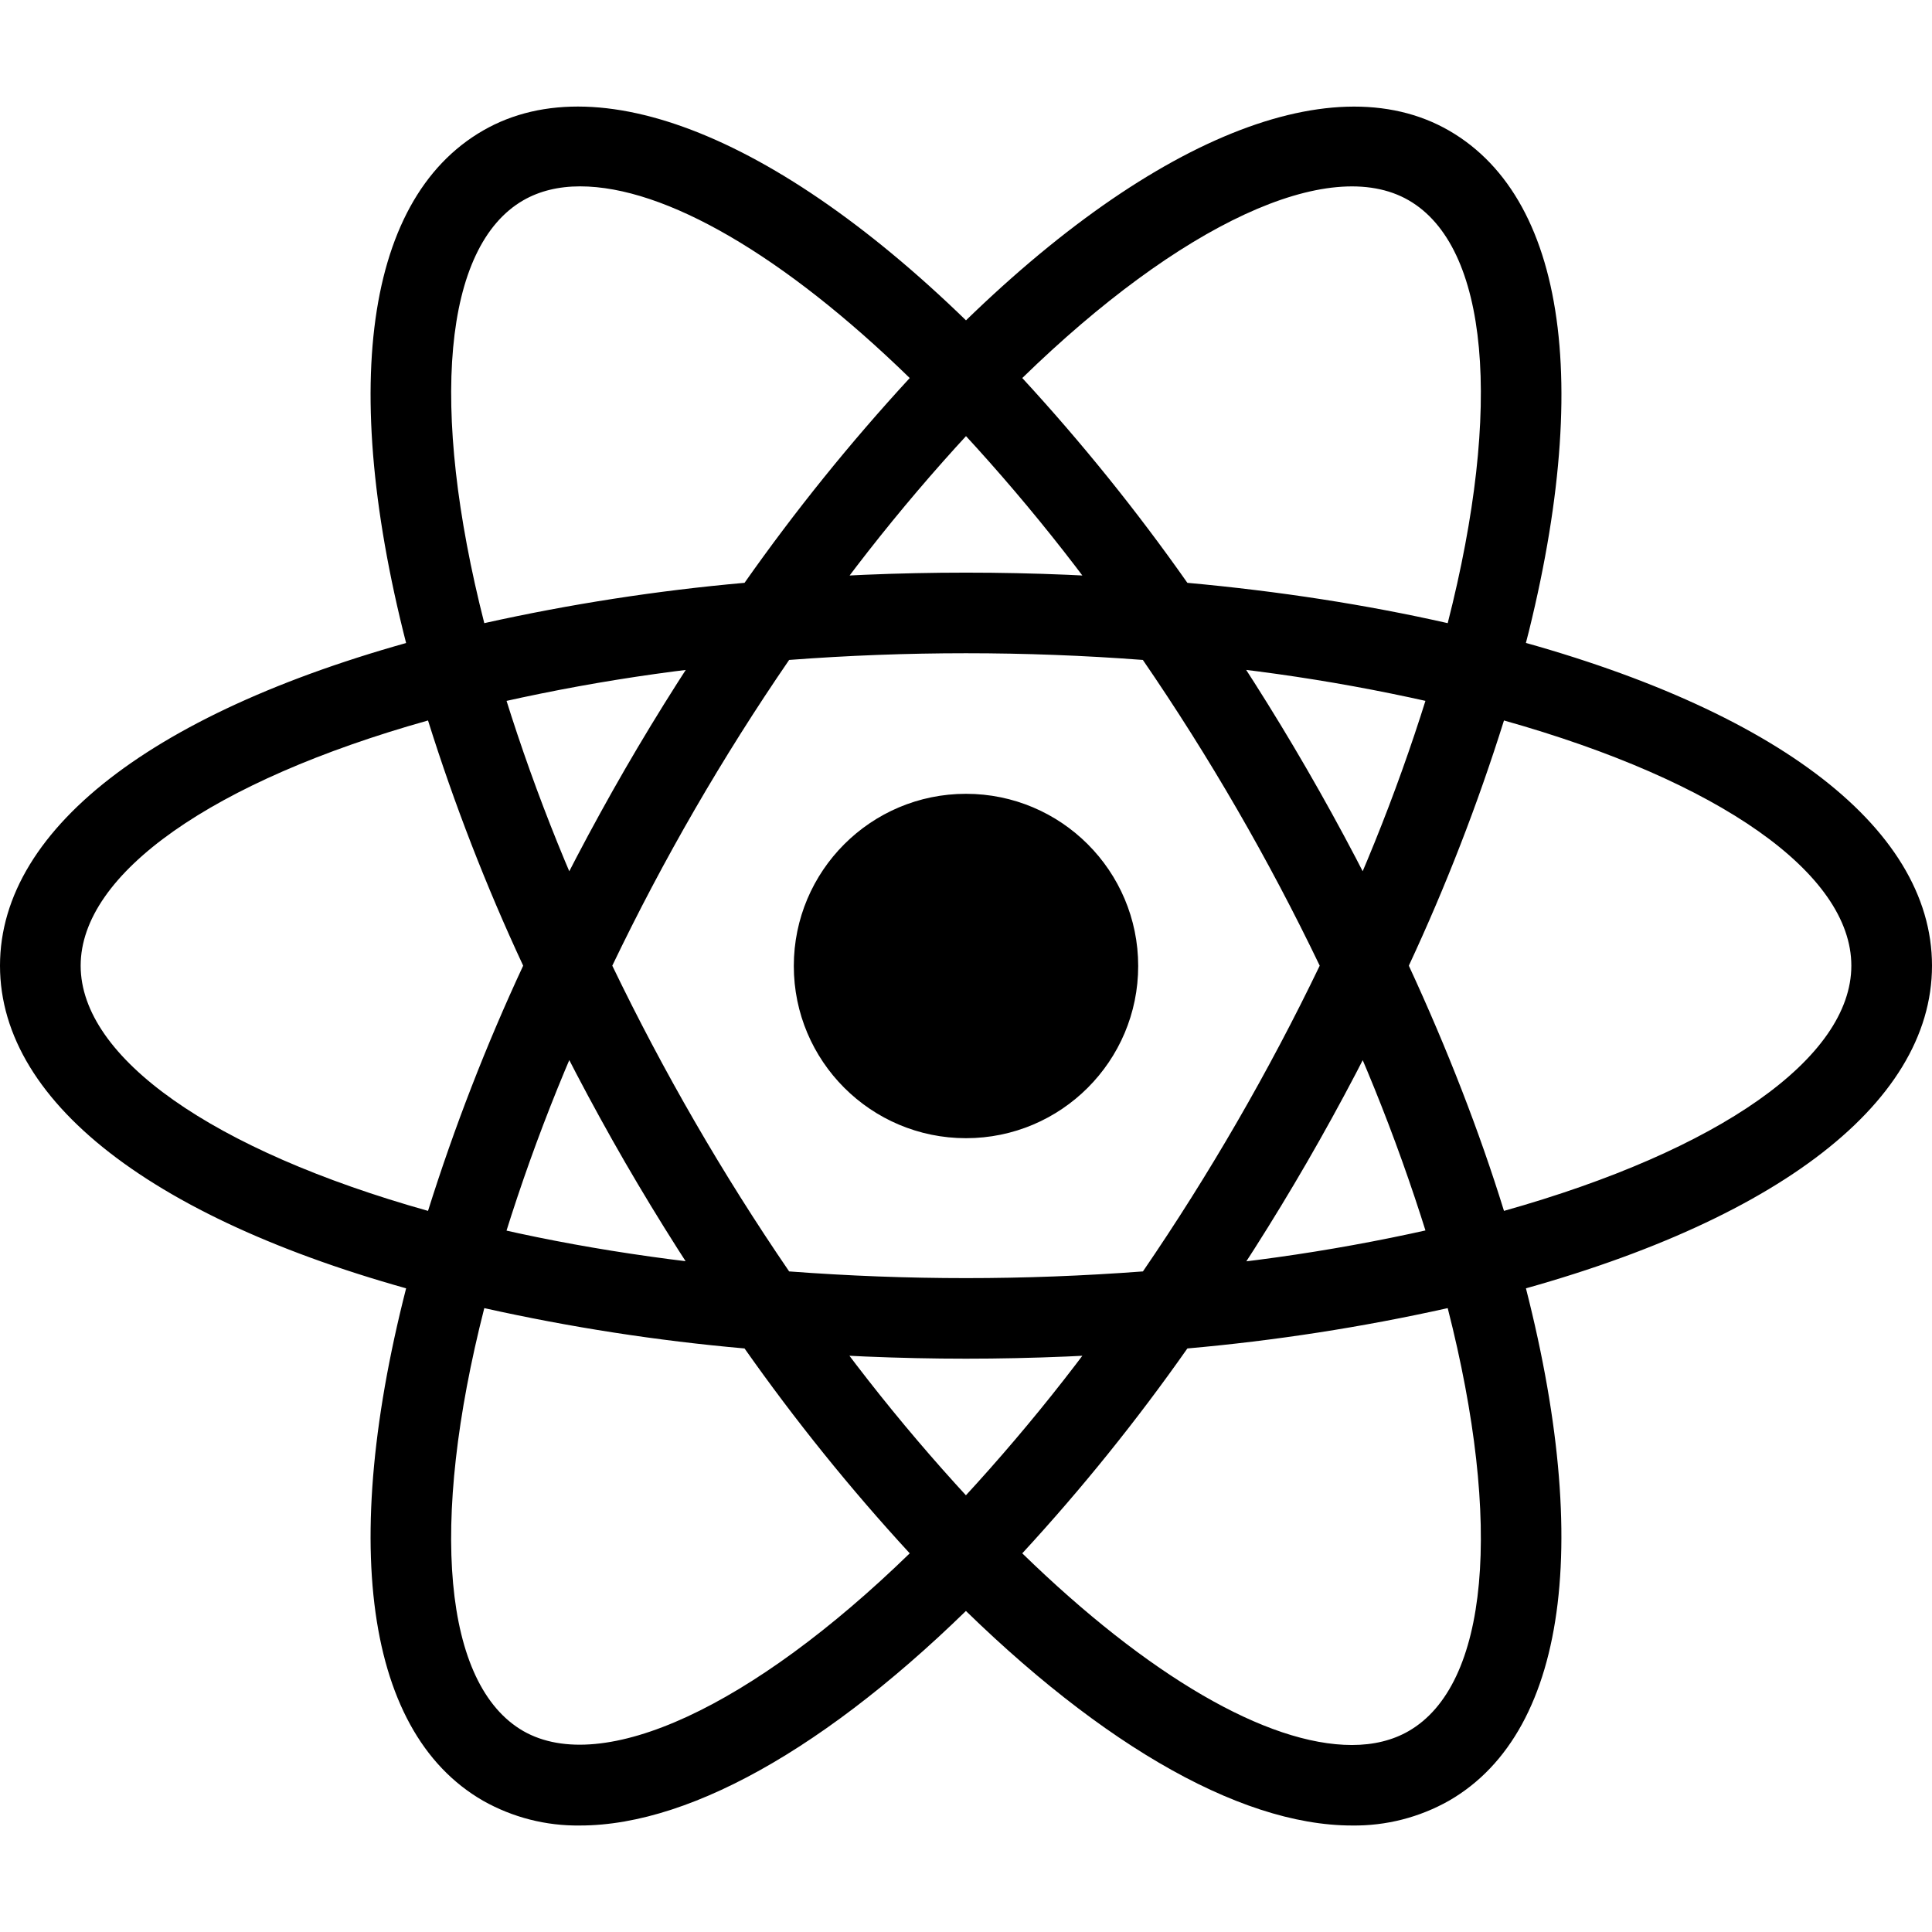
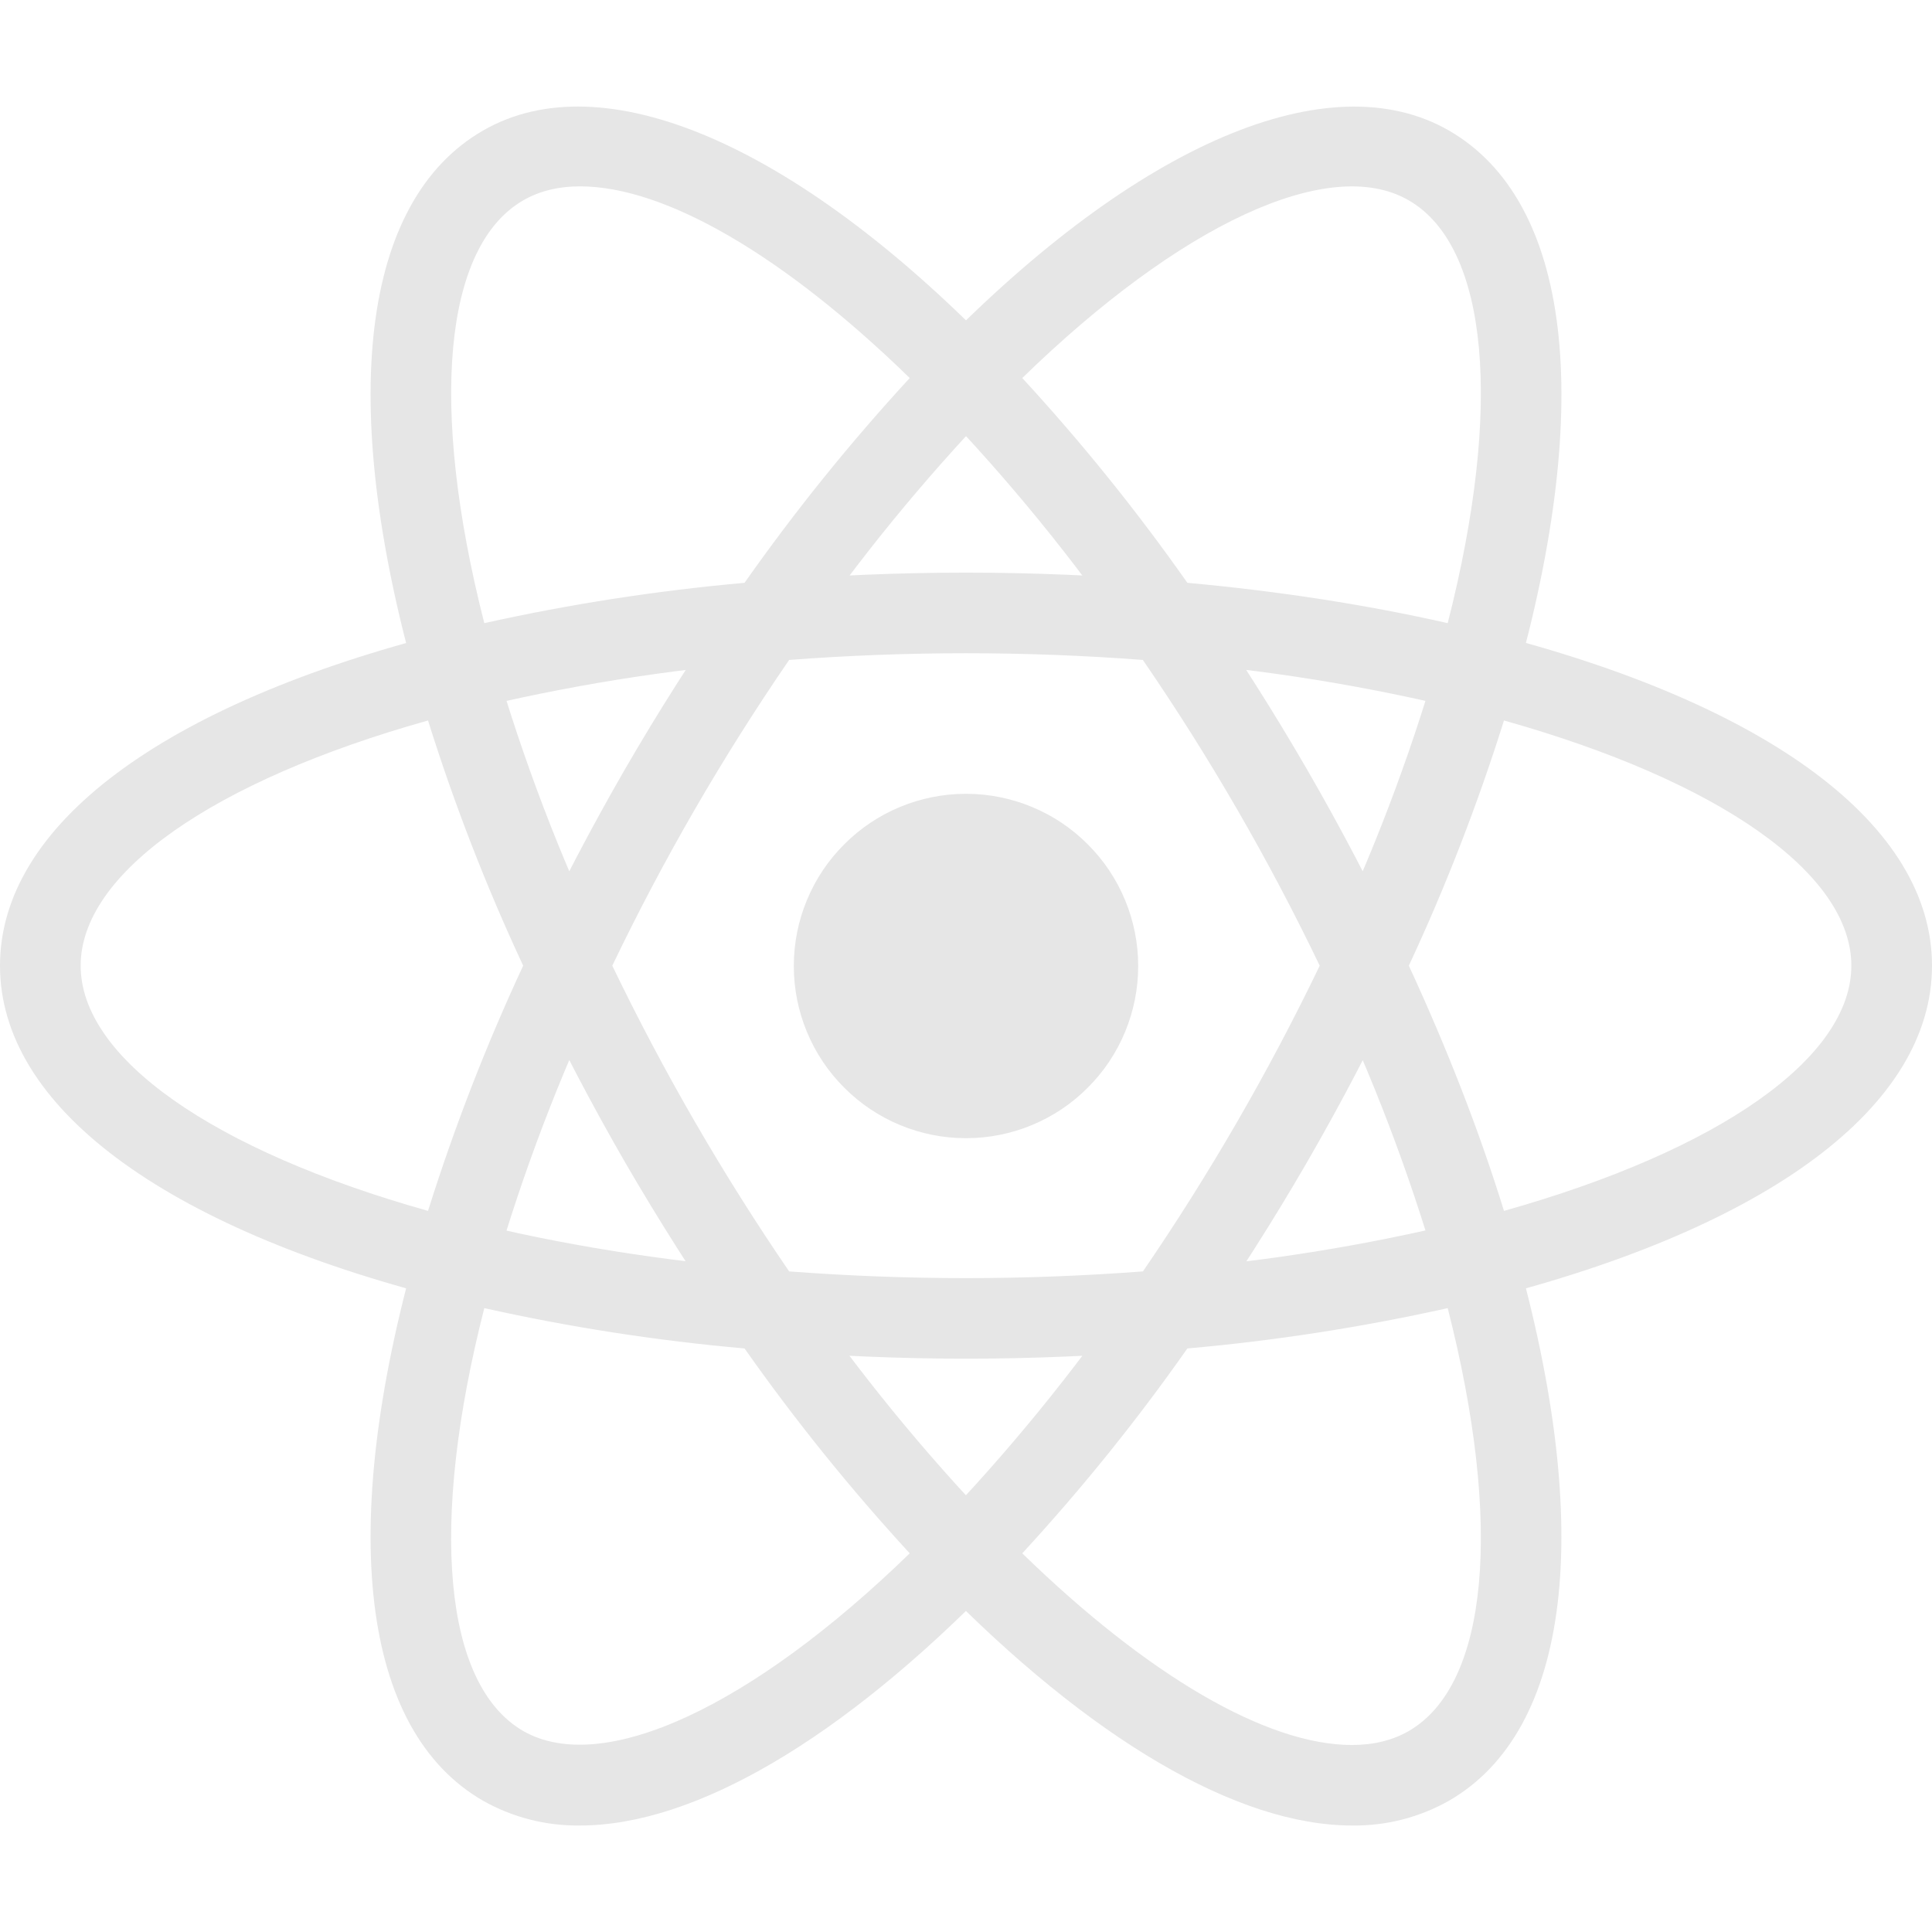
- <svg xmlns="http://www.w3.org/2000/svg" width="24px" height="24px" viewBox="0 0 24 24" role="img">
-   <path d="M12 9.861A2.139 2.139 0 1 0 12 14.139 2.139 2.139 0 1 0 12 9.861zM6.008 16.255l-.472-.12C2.018 15.246 0 13.737 0 11.996s2.018-3.25 5.536-4.139l.472-.119.133.468a23.53 23.53 0 0 0 1.363 3.578l.101.213-.101.213a23.307 23.307 0 0 0-1.363 3.578l-.133.467zM5.317 8.95c-2.674.751-4.315 1.9-4.315 3.046 0 1.145 1.641 2.294 4.315 3.046a24.95 24.95 0 0 1 1.182-3.046A24.752 24.752 0 0 1 5.317 8.95zM17.992 16.255l-.133-.469a23.357 23.357 0 0 0-1.364-3.577l-.101-.213.101-.213a23.42 23.42 0 0 0 1.364-3.578l.133-.468.473.119c3.517.889 5.535 2.398 5.535 4.14s-2.018 3.25-5.535 4.139l-.473.12zm-.491-4.259c.48 1.039.877 2.06 1.182 3.046 2.675-.752 4.315-1.901 4.315-3.046 0-1.146-1.641-2.294-4.315-3.046a24.788 24.788 0 0 1-1.182 3.046zM5.31 8.945l-.133-.467C4.188 4.992 4.488 2.494 6 1.622c1.483-.856 3.864.155 6.359 2.716l.34.349-.34.349a23.552 23.552 0 0 0-2.422 2.967l-.135.193-.235.02a23.657 23.657 0 0 0-3.785.61l-.472.119zm1.896-6.63c-.268 0-.505.058-.705.173-.994.573-1.17 2.565-.485 5.253a25.122 25.122 0 0 1 3.233-.501 24.847 24.847 0 0 1 2.052-2.544c-1.56-1.519-3.037-2.381-4.095-2.381zM16.795 22.677c-.001 0-.001 0 0 0-1.425 0-3.255-1.073-5.154-3.023l-.34-.349.34-.349a23.53 23.53 0 0 0 2.421-2.968l.135-.193.234-.02a23.63 23.63 0 0 0 3.787-.609l.472-.119.134.468c.987 3.484.688 5.983-.824 6.854a2.38 2.38 0 0 1-1.205.308zm-4.096-3.381c1.56 1.519 3.037 2.381 4.095 2.381h.001c.267 0 .505-.058.704-.173.994-.573 1.171-2.566.485-5.254a25.02 25.02 0 0 1-3.234.501 24.674 24.674 0 0 1-2.051 2.545zM18.69 8.945l-.472-.119a23.479 23.479 0 0 0-3.787-.61l-.234-.02-.135-.193a23.414 23.414 0 0 0-2.421-2.967l-.34-.349.34-.349C14.135 1.778 16.515.767 18 1.622c1.512.872 1.812 3.37.824 6.855l-.134.468zM14.75 7.24c1.142.104 2.227.273 3.234.501.686-2.688.509-4.68-.485-5.253-.988-.571-2.845.304-4.8 2.208A24.849 24.849 0 0 1 14.75 7.24zM7.206 22.677A2.38 2.38 0 0 1 6 22.369c-1.512-.871-1.812-3.369-.823-6.854l.132-.468.472.119c1.155.291 2.429.496 3.785.609l.235.02.134.193a23.596 23.596 0 0 0 2.422 2.968l.34.349-.34.349c-1.898 1.95-3.728 3.023-5.151 3.023zm-1.19-6.427c-.686 2.688-.509 4.681.485 5.254.987.563 2.843-.305 4.8-2.208a24.998 24.998 0 0 1-2.052-2.545 24.976 24.976 0 0 1-3.233-.501zM12 16.878c-.823 0-1.669-.036-2.516-.106l-.235-.02-.135-.193a30.388 30.388 0 0 1-1.35-2.122 30.354 30.354 0 0 1-1.166-2.228l-.1-.213.1-.213a30.3 30.3 0 0 1 1.166-2.228c.414-.716.869-1.43 1.35-2.122l.135-.193.235-.02a29.785 29.785 0 0 1 5.033 0l.234.02.134.193a30.006 30.006 0 0 1 2.517 4.35l.101.213-.101.213a29.6 29.6 0 0 1-2.517 4.35l-.134.193-.234.02c-.847.07-1.694.106-2.517.106zm-2.197-1.084c1.48.111 2.914.111 4.395 0a29.006 29.006 0 0 0 2.196-3.798 28.585 28.585 0 0 0-2.197-3.798 29.031 29.031 0 0 0-4.394 0 28.477 28.477 0 0 0-2.197 3.798 29.114 29.114 0 0 0 2.197 3.798z" />
+ <svg xmlns="http://www.w3.org/2000/svg" width="24" height="24" viewBox="0 0 24 24" fill="none">
+   <path d="M12 9.861C11.719 9.861 11.441 9.916 11.181 10.024C10.922 10.131 10.686 10.289 10.488 10.488C10.289 10.686 10.131 10.922 10.024 11.181C9.916 11.441 9.861 11.719 9.861 12C9.861 12.281 9.916 12.559 10.024 12.819C10.131 13.078 10.289 13.314 10.488 13.512C10.686 13.711 10.922 13.869 11.181 13.976C11.441 14.084 11.719 14.139 12 14.139C12.281 14.139 12.559 14.084 12.819 13.976C13.078 13.869 13.314 13.711 13.512 13.512C13.711 13.314 13.869 13.078 13.976 12.819C14.084 12.559 14.139 12.281 14.139 12C14.139 11.719 14.084 11.441 13.976 11.181C13.869 10.922 13.711 10.686 13.512 10.488C13.314 10.289 13.078 10.131 12.819 10.024C12.559 9.916 12.281 9.861 12 9.861ZM6.008 16.255L5.536 16.135C2.018 15.246 0 13.737 0 11.996C0 10.255 2.018 8.746 5.536 7.857L6.008 7.738L6.141 8.206C6.497 9.434 6.953 10.63 7.504 11.784L7.605 11.997L7.504 12.21C6.952 13.363 6.496 14.56 6.141 15.788L6.008 16.255ZM5.317 8.95C2.643 9.701 1.002 10.85 1.002 11.996C1.002 13.141 2.643 14.29 5.317 15.042C5.644 14.002 6.039 12.984 6.499 11.996C6.038 11.008 5.643 9.99 5.317 8.95V8.95ZM17.992 16.255L17.859 15.786C17.503 14.558 17.047 13.362 16.495 12.209L16.394 11.996L16.495 11.783C17.047 10.63 17.503 9.433 17.859 8.205L17.992 7.737L18.465 7.856C21.982 8.745 24 10.254 24 11.996C24 13.738 21.982 15.246 18.465 16.135L17.992 16.255V16.255ZM17.501 11.996C17.981 13.035 18.378 14.056 18.683 15.042C21.358 14.29 22.998 13.141 22.998 11.996C22.998 10.85 21.357 9.702 18.683 8.95C18.356 9.99 17.962 11.008 17.501 11.996V11.996ZM5.31 8.945L5.177 8.478C4.188 4.992 4.488 2.494 6 1.622C7.483 0.766 9.864 1.777 12.359 4.338L12.699 4.687L12.359 5.036C11.473 5.958 10.662 6.95 9.937 8.003L9.802 8.196L9.567 8.216C8.291 8.317 7.025 8.521 5.782 8.826L5.31 8.945V8.945ZM7.206 2.315C6.938 2.315 6.701 2.373 6.501 2.488C5.507 3.061 5.331 5.053 6.016 7.741C7.082 7.504 8.162 7.337 9.249 7.24C9.876 6.348 10.562 5.498 11.301 4.696C9.741 3.177 8.264 2.315 7.206 2.315V2.315ZM16.795 22.677C16.794 22.677 16.794 22.677 16.795 22.677C15.37 22.677 13.54 21.604 11.641 19.654L11.301 19.305L11.641 18.956C12.527 18.034 13.337 17.041 14.062 15.988L14.197 15.795L14.431 15.775C15.708 15.675 16.974 15.471 18.218 15.166L18.69 15.047L18.824 15.515C19.811 18.999 19.512 21.498 18 22.369C17.633 22.577 17.217 22.683 16.795 22.677V22.677ZM12.699 19.296C14.259 20.815 15.736 21.677 16.794 21.677H16.795C17.062 21.677 17.3 21.619 17.499 21.504C18.493 20.931 18.67 18.938 17.984 16.25C16.918 16.487 15.838 16.655 14.75 16.751C14.123 17.644 13.438 18.494 12.699 19.296V19.296ZM18.69 8.945L18.218 8.826C16.974 8.52 15.708 8.316 14.431 8.216L14.197 8.196L14.062 8.003C13.337 6.95 12.528 5.957 11.641 5.036L11.301 4.687L11.641 4.338C14.135 1.778 16.515 0.767 18 1.622C19.512 2.494 19.812 4.992 18.824 8.477L18.69 8.945ZM14.75 7.24C15.892 7.344 16.977 7.513 17.984 7.741C18.67 5.053 18.493 3.061 17.499 2.488C16.511 1.917 14.654 2.792 12.699 4.696C13.438 5.498 14.123 6.348 14.75 7.24V7.24ZM7.206 22.677C6.784 22.683 6.368 22.577 6 22.369C4.488 21.498 4.188 19 5.177 15.515L5.309 15.047L5.781 15.166C6.936 15.457 8.21 15.662 9.566 15.775L9.801 15.795L9.935 15.988C10.661 17.041 11.471 18.034 12.357 18.956L12.697 19.305L12.357 19.654C10.459 21.604 8.629 22.677 7.206 22.677V22.677ZM6.016 16.25C5.33 18.938 5.507 20.931 6.501 21.504C7.488 22.067 9.344 21.199 11.301 19.296C10.562 18.493 9.877 17.643 9.249 16.751C8.162 16.655 7.082 16.488 6.016 16.25V16.25ZM12 16.878C11.177 16.878 10.331 16.842 9.484 16.772L9.249 16.752L9.114 16.559C8.635 15.871 8.185 15.163 7.764 14.437C7.345 13.711 6.956 12.967 6.598 12.209L6.498 11.996L6.598 11.783C6.956 11.024 7.345 10.281 7.764 9.555C8.178 8.839 8.633 8.125 9.114 7.433L9.249 7.24L9.484 7.22C11.159 7.078 12.842 7.078 14.517 7.22L14.751 7.24L14.885 7.433C15.844 8.81 16.686 10.265 17.402 11.783L17.503 11.996L17.402 12.209C16.688 13.728 15.846 15.183 14.885 16.559L14.751 16.752L14.517 16.772C13.67 16.842 12.823 16.878 12 16.878V16.878ZM9.803 15.794C11.283 15.905 12.717 15.905 14.198 15.794C15.025 14.585 15.759 13.316 16.394 11.996C15.76 10.676 15.026 9.406 14.197 8.198C12.734 8.087 11.266 8.087 9.803 8.198C8.974 9.406 8.24 10.675 7.606 11.996C8.242 13.316 8.976 14.585 9.803 15.794V15.794Z" fill="#E6E6E6" />
</svg>
